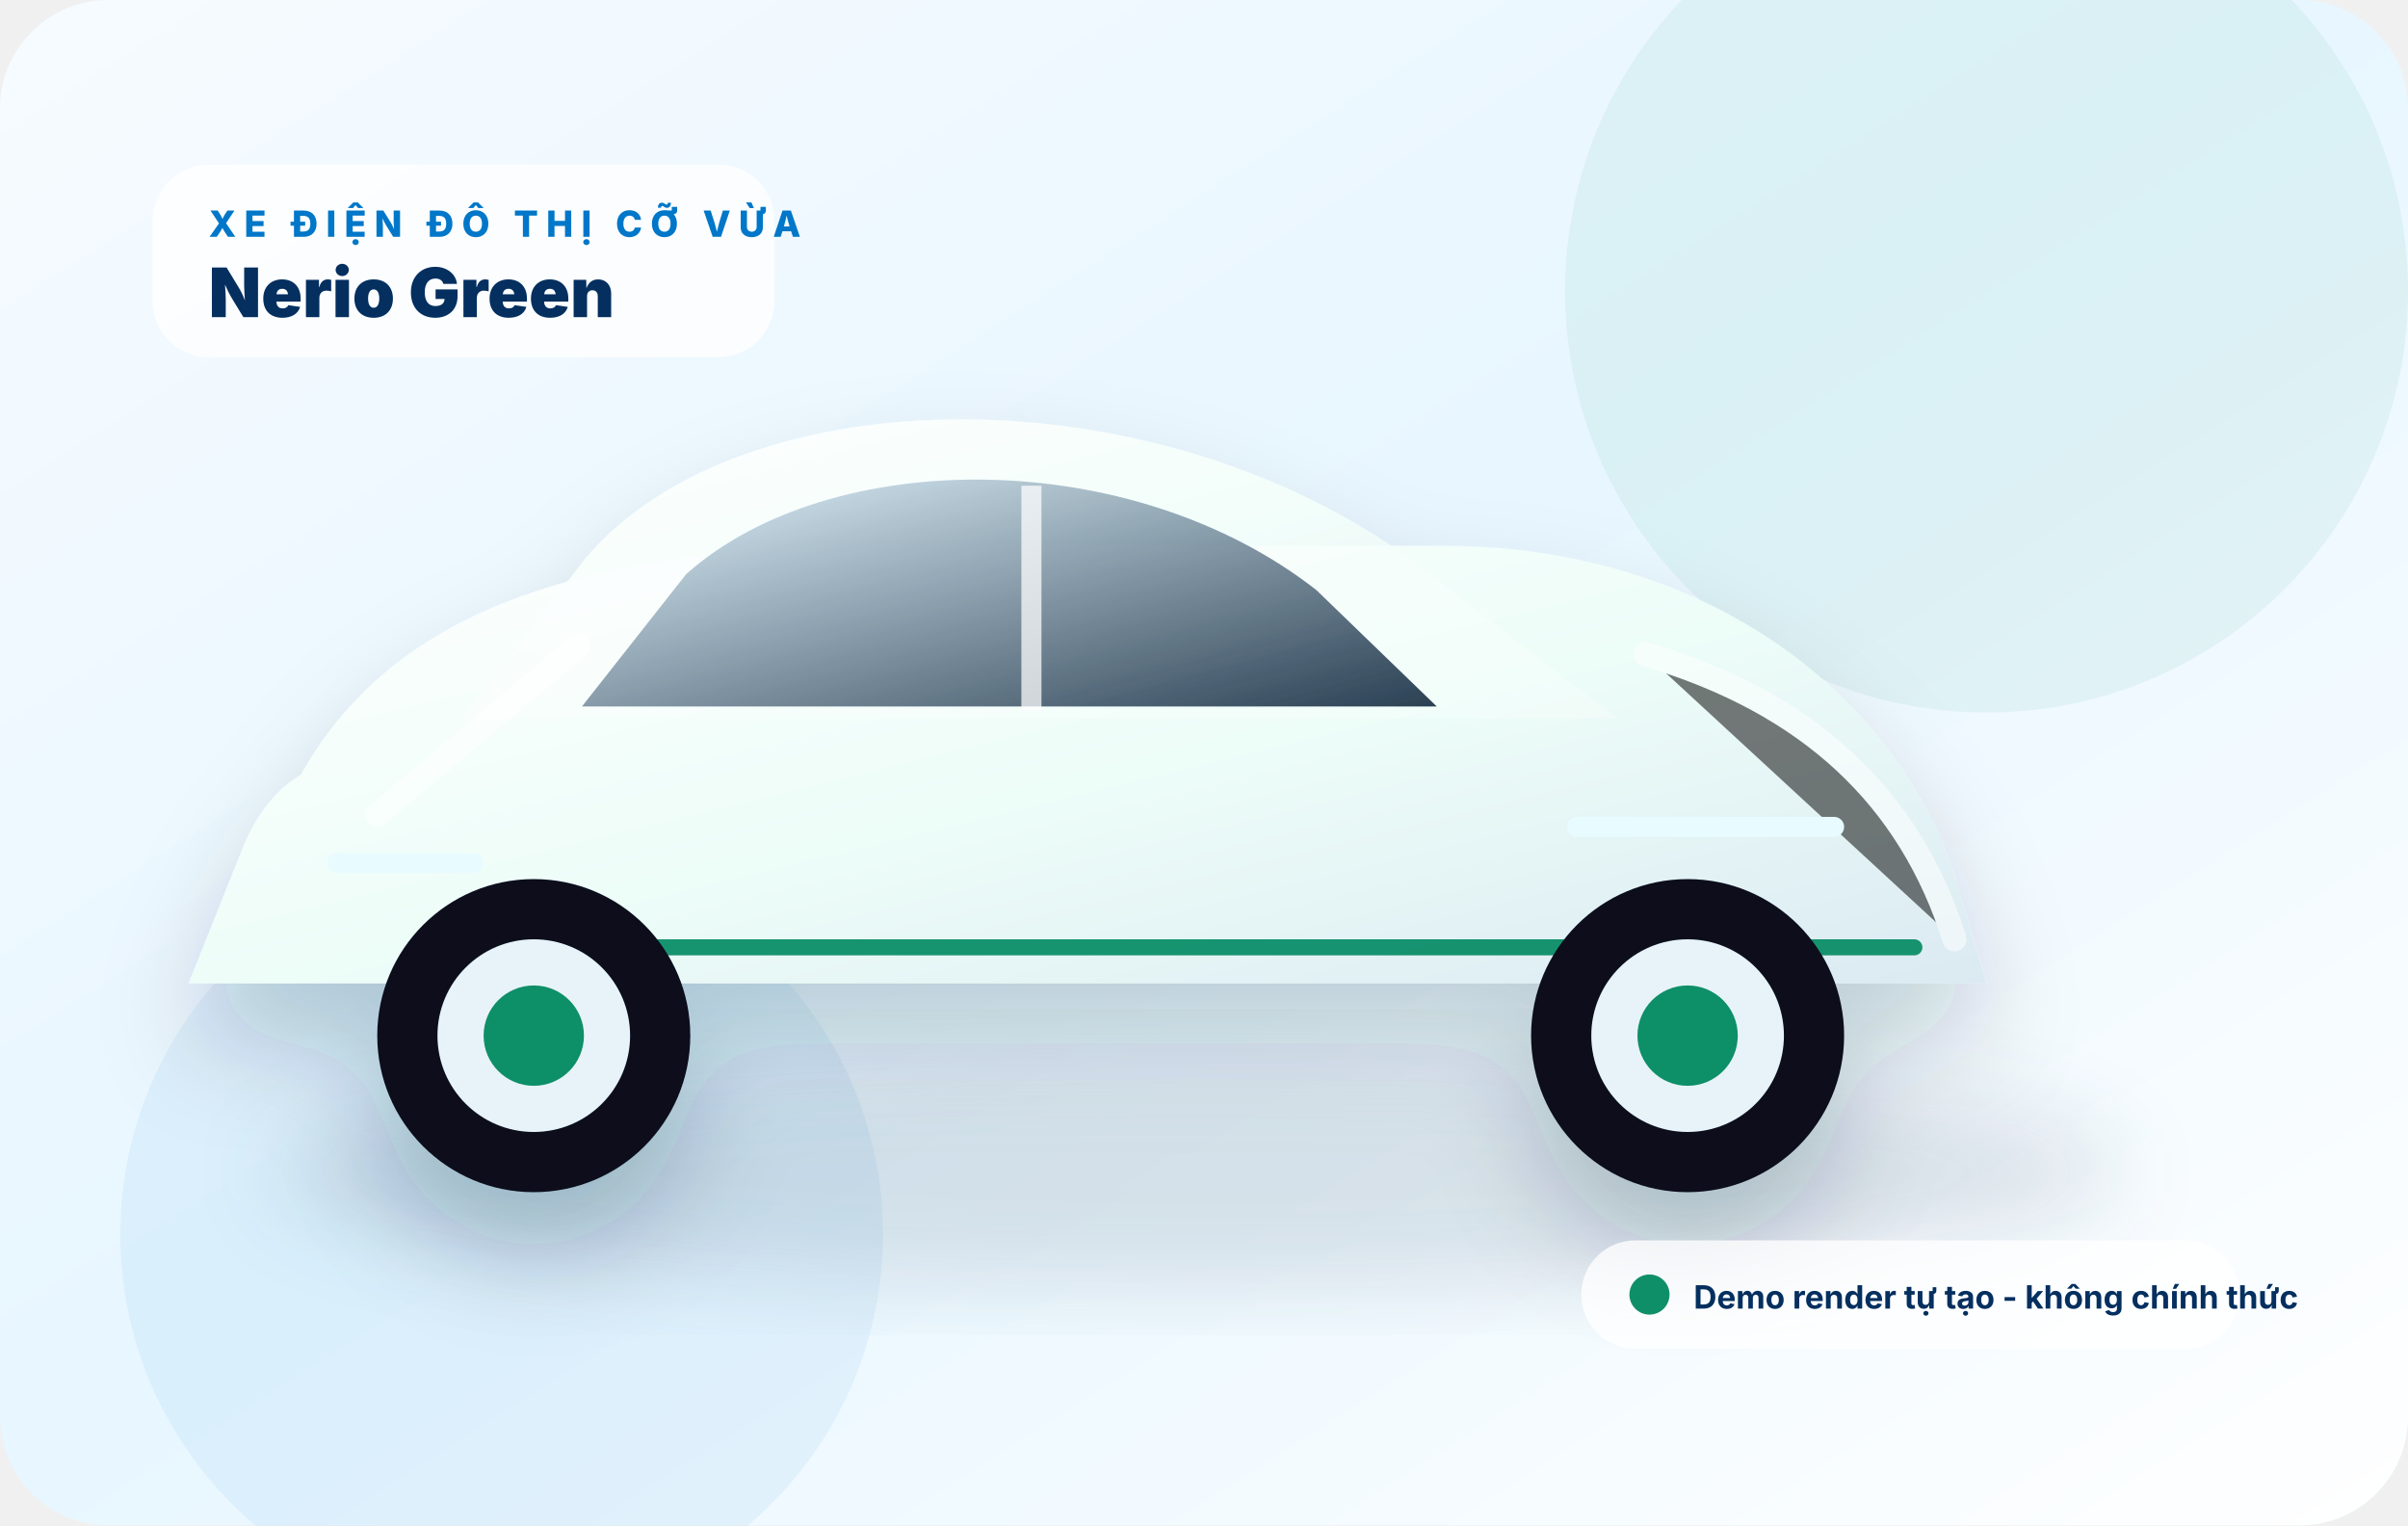
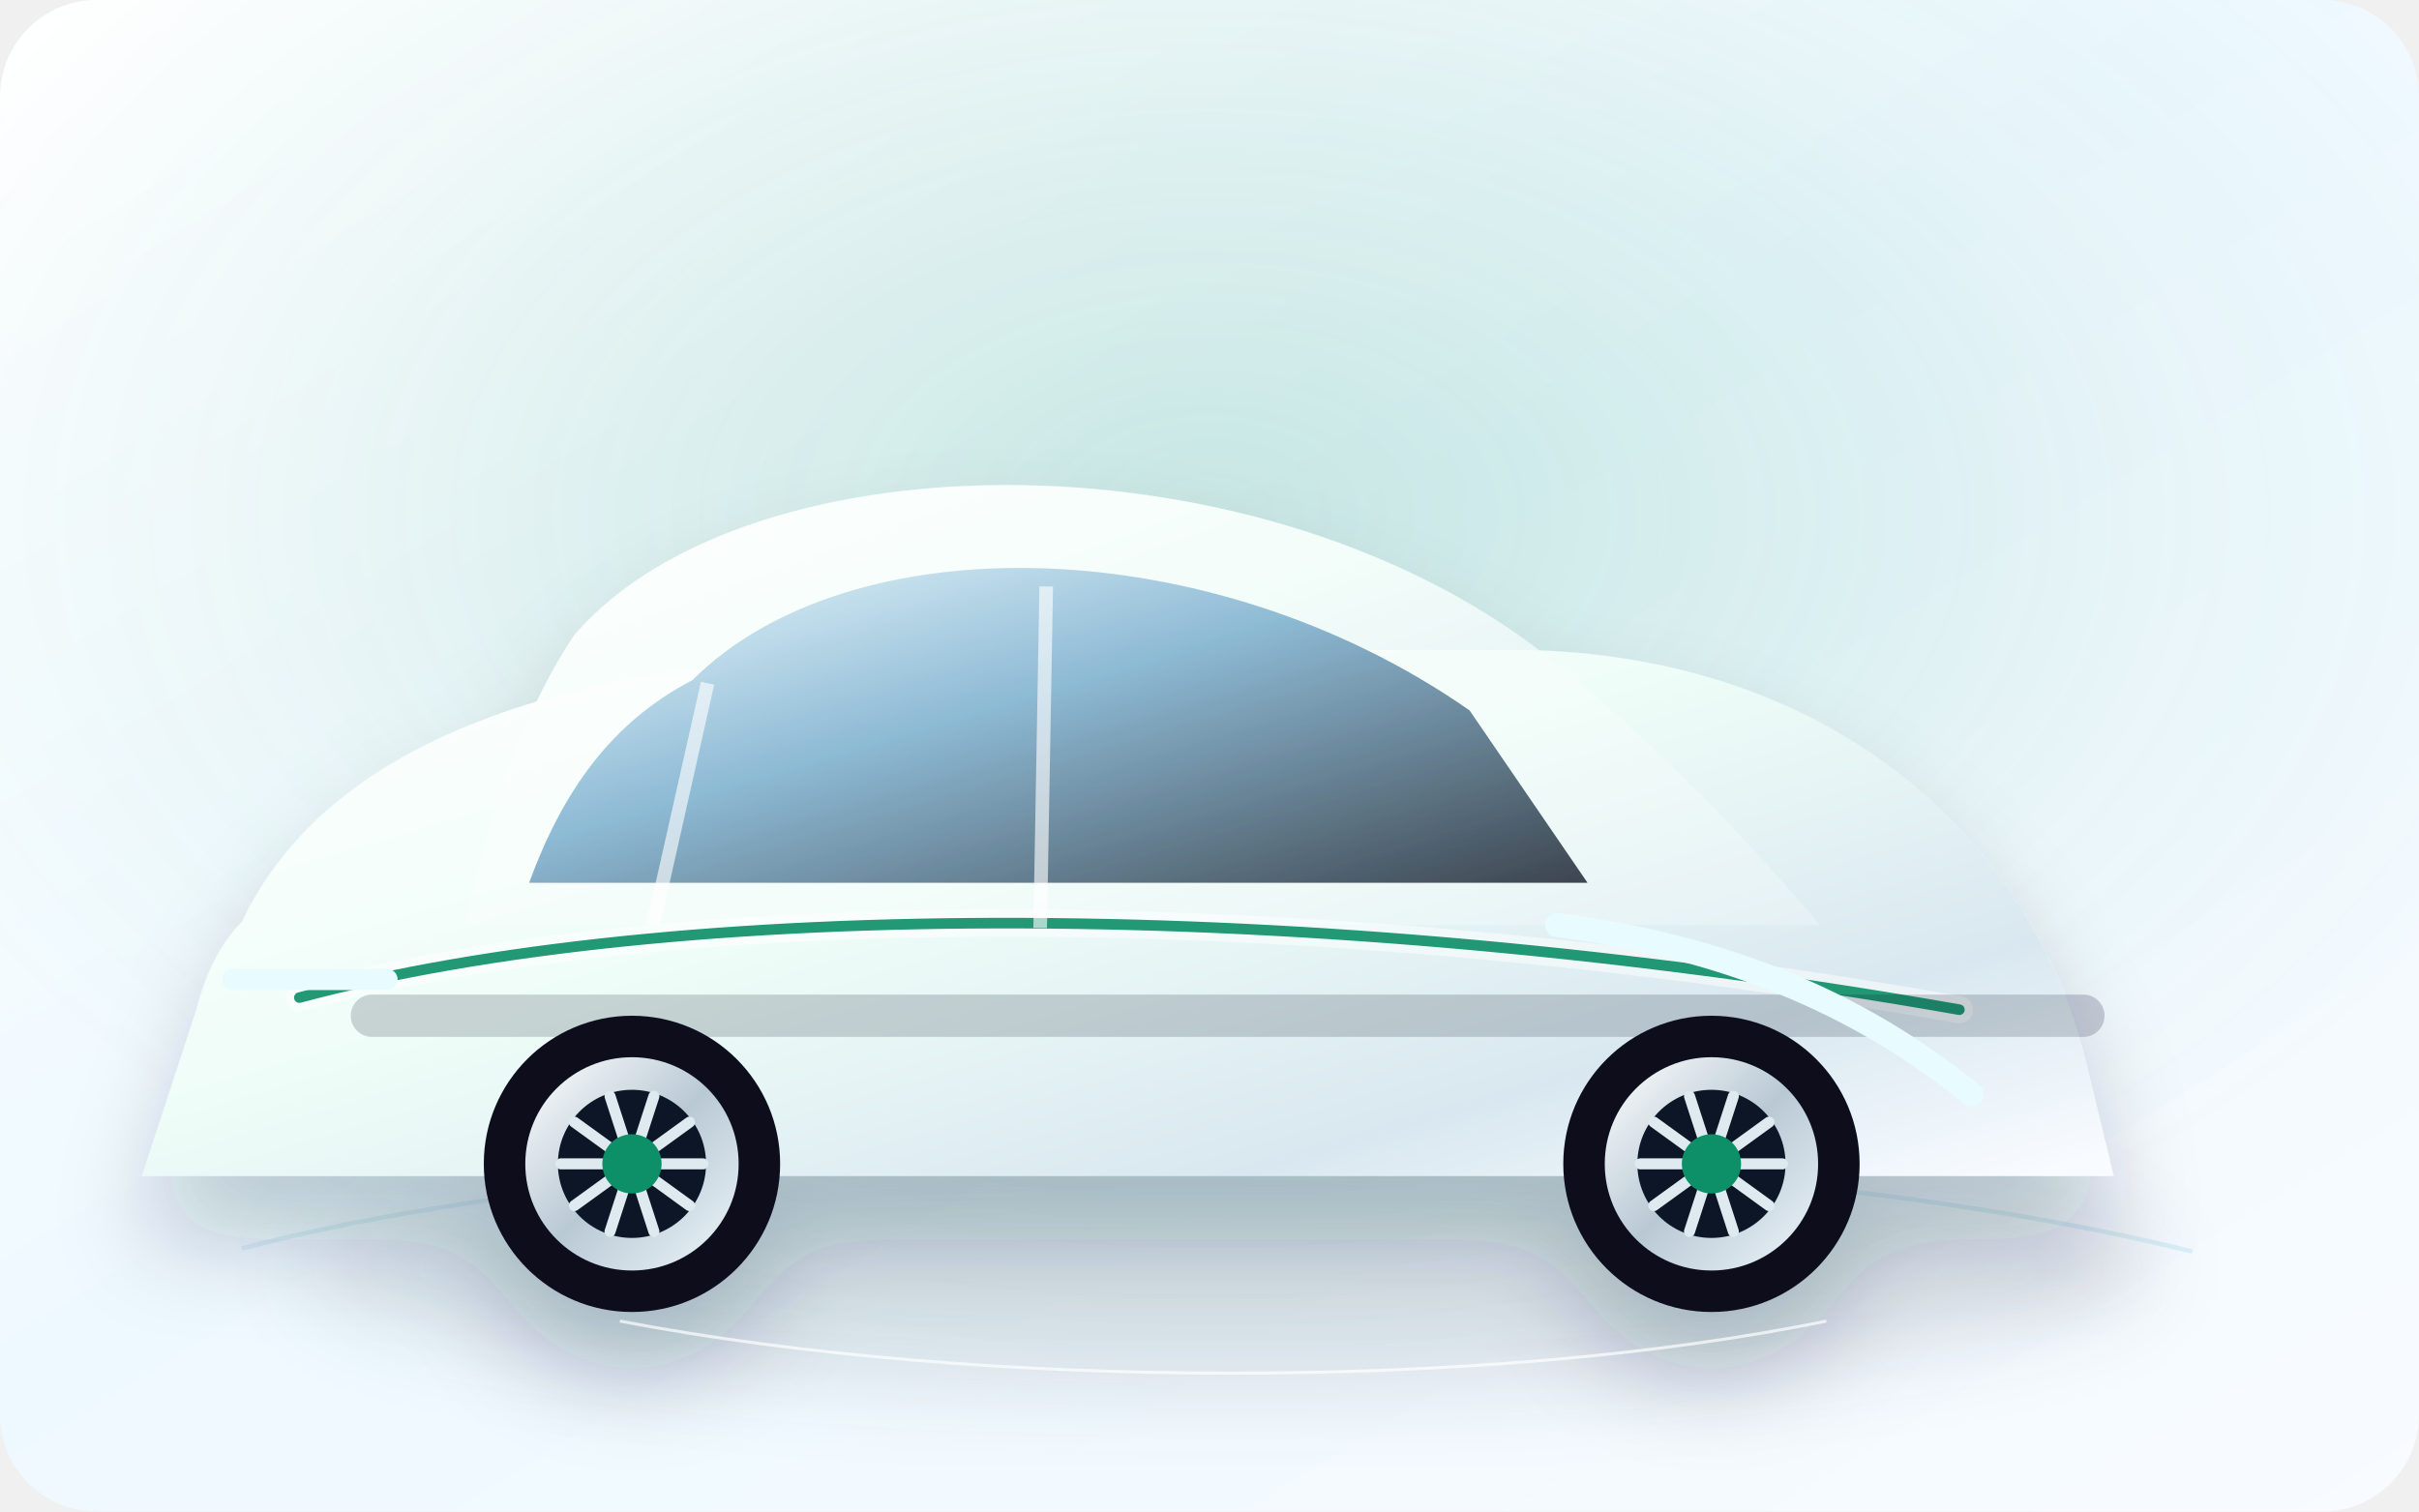
- <svg xmlns="http://www.w3.org/2000/svg" width="1200" height="760" viewBox="0 0 1200 760" role="img" aria-labelledby="title_nerio_green desc_nerio_green">
+ <svg xmlns="http://www.w3.org/2000/svg" width="1600" height="1000" viewBox="0 0 1600 1000" role="img" aria-labelledby="title_nerio_green desc_nerio_green">
  <defs>
    <linearGradient id="bg_nerio_green" x1="0" y1="0" x2="1" y2="1">
-       <stop offset="0%" stop-color="#f7fbff" />
-       <stop offset="48%" stop-color="#e7f6ff" />
-       <stop offset="100%" stop-color="#ffffff" />
+       <stop offset="0%" stop-color="#ffffff" />
+       <stop offset="46%" stop-color="#eef9ff" />
+       <stop offset="100%" stop-color="#f8fbff" />
    </linearGradient>
-     <linearGradient id="paint_nerio_green" x1="0" y1="0" x2="1" y2="1">
+     <radialGradient id="halo_nerio_green" cx="50%" cy="34%" r="58%">
+       <stop offset="0%" stop-color="#0f8f68" stop-opacity="0.18" />
+       <stop offset="70%" stop-color="#0f8f68" stop-opacity="0.04" />
+       <stop offset="100%" stop-color="#0f8f68" stop-opacity="0" />
+     </radialGradient>
+     <linearGradient id="paint_nerio_green" x1="0" y1="0.05" x2="1" y2="0.95">
      <stop offset="0%" stop-color="#ffffff" />
-       <stop offset="52%" stop-color="#edfdf8" />
-       <stop offset="100%" stop-color="#dbeaf2" />
+       <stop offset="42%" stop-color="#effdf8" />
+       <stop offset="78%" stop-color="#d9e8f0" />
+       <stop offset="100%" stop-color="#f8fbff" />
    </linearGradient>
    <linearGradient id="glass_nerio_green" x1="0" y1="0" x2="1" y2="1">
-       <stop offset="0%" stop-color="#dff4ff" />
-       <stop offset="100%" stop-color="#0b2239" />
+       <stop offset="0%" stop-color="#e9fbff" />
+       <stop offset="44%" stop-color="#6ea6c8" />
+       <stop offset="100%" stop-color="#07111e" />
+     </linearGradient>
+     <linearGradient id="rim_nerio_green" x1="0" y1="0" x2="1" y2="1">
+       <stop offset="0%" stop-color="#ffffff" />
+       <stop offset="50%" stop-color="#b9c9d4" />
+       <stop offset="100%" stop-color="#eef6fb" />
    </linearGradient>
    <filter id="shadow_nerio_green" x="-20%" y="-20%" width="140%" height="150%">
-       <feDropShadow dx="0" dy="30" stdDeviation="26" flood-color="#08213b" flood-opacity="0.20" />
+       <feDropShadow dx="0" dy="42" stdDeviation="32" flood-color="#08213b" flood-opacity="0.22" />
    </filter>
-     <filter id="soft_nerio_green" x="-20%" y="-20%" width="140%" height="140%">
-       <feGaussianBlur stdDeviation="22" />
+     <filter id="floor_nerio_green" x="-20%" y="-30%" width="140%" height="160%">
+       <feGaussianBlur stdDeviation="28" />
    </filter>
  </defs>
-   <rect width="1200" height="760" rx="54" fill="url(#bg_nerio_green)" />
-   <circle cx="990" cy="145" r="210" fill="#0f8f68" opacity="0.07" />
-   <circle cx="250" cy="615" r="190" fill="#0077c8" opacity="0.06" />
-   <ellipse cx="596" cy="584" rx="462" ry="58" fill="#072a4a" opacity="0.12" filter="url(#soft_nerio_green)" />
+   <rect width="1600" height="1000" rx="64" fill="url(#bg_nerio_green)" />
+   <rect width="1600" height="1000" rx="64" fill="url(#halo_nerio_green)" />
+   <path d="M160 826 C470 744 1104 742 1450 828" fill="none" stroke="#cbe8f6" stroke-width="3" opacity="0.62" />
+   <ellipse cx="812" cy="838" rx="612" ry="82" fill="#08213b" opacity="0.12" filter="url(#floor_nerio_green)" />
  <g filter="url(#shadow_nerio_green)">
-     <path d="M292 278 C370 186 580 184 710 284 L806 358 H230 Z" fill="url(#paint_nerio_green)" />
-     <path d="M150 386 C196 304 290 272 446 272 H720 C838 272 936 334 972 430 L990 490 H94 L122 420 C130 402 140 392 150 386 Z" fill="url(#paint_nerio_green)" />
-     <path d="M292 278 C370 186 580 184 710 284 L806 358 H230 Z" fill="#ffffff" opacity="0.28" />
-     <path d="M342 286 C414 222 564 222 656 294 L716 352 H290 Z" fill="url(#glass_nerio_green)" opacity="0.86" />
-     <path d="M514 242 L514 354" stroke="#ffffff" stroke-width="10" opacity="0.72" />
-     <path d="M188 406 L288 322" stroke="#ffffff" stroke-width="12" stroke-linecap="round" opacity="0.52" />
-     <path d="M820 326 C902 350 952 398 974 468" stroke="#ffffff" stroke-width="12" stroke-linecap="round" opacity="0.52" />
-     <path d="M242 472 H954" stroke="#0f8f68" stroke-width="8" stroke-linecap="round" opacity="0.95" />
-     <path d="M786 412 H914" stroke="#e8fbff" stroke-width="10" stroke-linecap="round" />
-     <path d="M168 430 H236" stroke="#e8fbff" stroke-width="10" stroke-linecap="round" />
+     <path d="M380 420 C496 286 838 284 1028 438 C1090 488 1142 540 1204 612 H308 C324 532 348 468 380 420 Z" fill="url(#paint_nerio_green)" />
+     <path d="M160 610 C218 488 380 430 644 430 H1000 C1194 430 1340 540 1380 704 L1398 778 H94 L130 668 C136 644 146 624 160 610 Z" fill="url(#paint_nerio_green)" />
+     <path d="M380 420 C496 286 838 284 1028 438 C1090 488 1142 540 1204 612 H308 C324 532 348 468 380 420 Z" fill="#ffffff" opacity="0.24" />
+     <path d="M458 450 C562 346 800 350 972 470 L1050 584 H350 C372 524 404 478 458 450 Z" fill="url(#glass_nerio_green)" opacity="0.9" />
+     <path d="M458 450 C562 346 800 350 972 470 L1050 584 H350 C372 524 404 478 458 450 Z" fill="#ffffff" opacity="0.14" />
+     <path d="M198 660 C444 594 864 592 1296 668" fill="none" stroke="#ffffff" stroke-width="18" stroke-linecap="round" opacity="0.5" />
+     <path d="M198 660 C444 594 864 592 1296 668" fill="none" stroke="#0f8f68" stroke-width="7" stroke-linecap="round" opacity="0.92" />
+     <path d="M246 672 H1378" stroke="#0b1726" stroke-width="28" stroke-linecap="round" opacity="0.18" />
+     <path d="M1030 612 C1138 626 1228 662 1304 724" fill="none" stroke="#e8fbff" stroke-width="16" stroke-linecap="round" />
+     <path d="M154 648 H256" fill="none" stroke="#e8fbff" stroke-width="14" stroke-linecap="round" />
+     <path d="M468 452 L432 612" stroke="#ffffff" stroke-width="9" opacity="0.62" />
+     <path d="M692 388 L688 614" stroke="#ffffff" stroke-width="9" opacity="0.62" />
    <g>
-       <circle cx="266" cy="516" r="78" fill="#07111e" />
-       <circle cx="266" cy="516" r="48" fill="#e7f3f8" />
-       <circle cx="266" cy="516" r="25" fill="#0f8f68" />
-       <circle cx="841" cy="516" r="78" fill="#07111e" />
-       <circle cx="841" cy="516" r="48" fill="#e7f3f8" />
-       <circle cx="841" cy="516" r="25" fill="#0f8f68" />
+       <circle cx="418" cy="770" r="98" fill="#07111e" />
+       <circle cx="418" cy="770" r="70.56" fill="url(#rim_nerio_green)" />
+       <circle cx="418" cy="770" r="49" fill="#0b1726" />
+       <line x1="418" y1="770" x2="465.0" y2="770.0" stroke="#dfeaf0" stroke-width="7.3" stroke-linecap="round" />
+       <line x1="418" y1="770" x2="456.1" y2="797.6" stroke="#dfeaf0" stroke-width="7.3" stroke-linecap="round" />
+       <line x1="418" y1="770" x2="432.5" y2="814.7" stroke="#dfeaf0" stroke-width="7.3" stroke-linecap="round" />
+       <line x1="418" y1="770" x2="403.5" y2="814.7" stroke="#dfeaf0" stroke-width="7.3" stroke-linecap="round" />
+       <line x1="418" y1="770" x2="379.9" y2="797.6" stroke="#dfeaf0" stroke-width="7.3" stroke-linecap="round" />
+       <line x1="418" y1="770" x2="371.0" y2="770.0" stroke="#dfeaf0" stroke-width="7.3" stroke-linecap="round" />
+       <line x1="418" y1="770" x2="379.9" y2="742.4" stroke="#dfeaf0" stroke-width="7.3" stroke-linecap="round" />
+       <line x1="418" y1="770" x2="403.5" y2="725.3" stroke="#dfeaf0" stroke-width="7.3" stroke-linecap="round" />
+       <line x1="418" y1="770" x2="432.5" y2="725.3" stroke="#dfeaf0" stroke-width="7.3" stroke-linecap="round" />
+       <line x1="418" y1="770" x2="456.1" y2="742.4" stroke="#dfeaf0" stroke-width="7.3" stroke-linecap="round" />
+       <circle cx="418" cy="770" r="19.6" fill="#0f8f68" />
+     </g>
+     <g>
+       <circle cx="1132" cy="770" r="98" fill="#07111e" />
+       <circle cx="1132" cy="770" r="70.56" fill="url(#rim_nerio_green)" />
+       <circle cx="1132" cy="770" r="49" fill="#0b1726" />
+       <line x1="1132" y1="770" x2="1179.0" y2="770.0" stroke="#dfeaf0" stroke-width="7.3" stroke-linecap="round" />
+       <line x1="1132" y1="770" x2="1170.1" y2="797.6" stroke="#dfeaf0" stroke-width="7.3" stroke-linecap="round" />
+       <line x1="1132" y1="770" x2="1146.5" y2="814.7" stroke="#dfeaf0" stroke-width="7.3" stroke-linecap="round" />
+       <line x1="1132" y1="770" x2="1117.5" y2="814.7" stroke="#dfeaf0" stroke-width="7.3" stroke-linecap="round" />
+       <line x1="1132" y1="770" x2="1093.9" y2="797.6" stroke="#dfeaf0" stroke-width="7.3" stroke-linecap="round" />
+       <line x1="1132" y1="770" x2="1085.0" y2="770.0" stroke="#dfeaf0" stroke-width="7.3" stroke-linecap="round" />
+       <line x1="1132" y1="770" x2="1093.9" y2="742.4" stroke="#dfeaf0" stroke-width="7.3" stroke-linecap="round" />
+       <line x1="1132" y1="770" x2="1117.5" y2="725.3" stroke="#dfeaf0" stroke-width="7.3" stroke-linecap="round" />
+       <line x1="1132" y1="770" x2="1146.5" y2="725.3" stroke="#dfeaf0" stroke-width="7.3" stroke-linecap="round" />
+       <line x1="1132" y1="770" x2="1170.1" y2="742.4" stroke="#dfeaf0" stroke-width="7.3" stroke-linecap="round" />
+       <circle cx="1132" cy="770" r="19.6" fill="#0f8f68" />
    </g>
  </g>
-   <g transform="translate(76 82)">
-     <rect width="310" height="96" rx="28" fill="#ffffff" opacity="0.74" />
-     <text x="28" y="36" font-family="Inter, Arial, sans-serif" font-size="18" font-weight="800" letter-spacing="4" fill="#0077c8">XE ĐIỆN ĐÔ THỊ CỠ VỪA</text>
-     <text x="28" y="76" font-family="Inter, Arial, sans-serif" font-size="34" font-weight="850" fill="#042f5f">Nerio Green</text>
-   </g>
-   <g transform="translate(788 618)">
-     <rect width="328" height="54" rx="27" fill="#ffffff" opacity="0.78" />
-     <circle cx="34" cy="27" r="10" fill="#0f8f68" />
-     <text x="56" y="34" font-family="Inter, Arial, sans-serif" font-size="16" font-weight="750" fill="#042f5f">Demo render tự tạo - không chính thức</text>
-   </g>
+   <path d="M410 874 C650 920 984 920 1208 874" fill="none" stroke="#ffffff" stroke-width="2" opacity="0.7" />
</svg>
